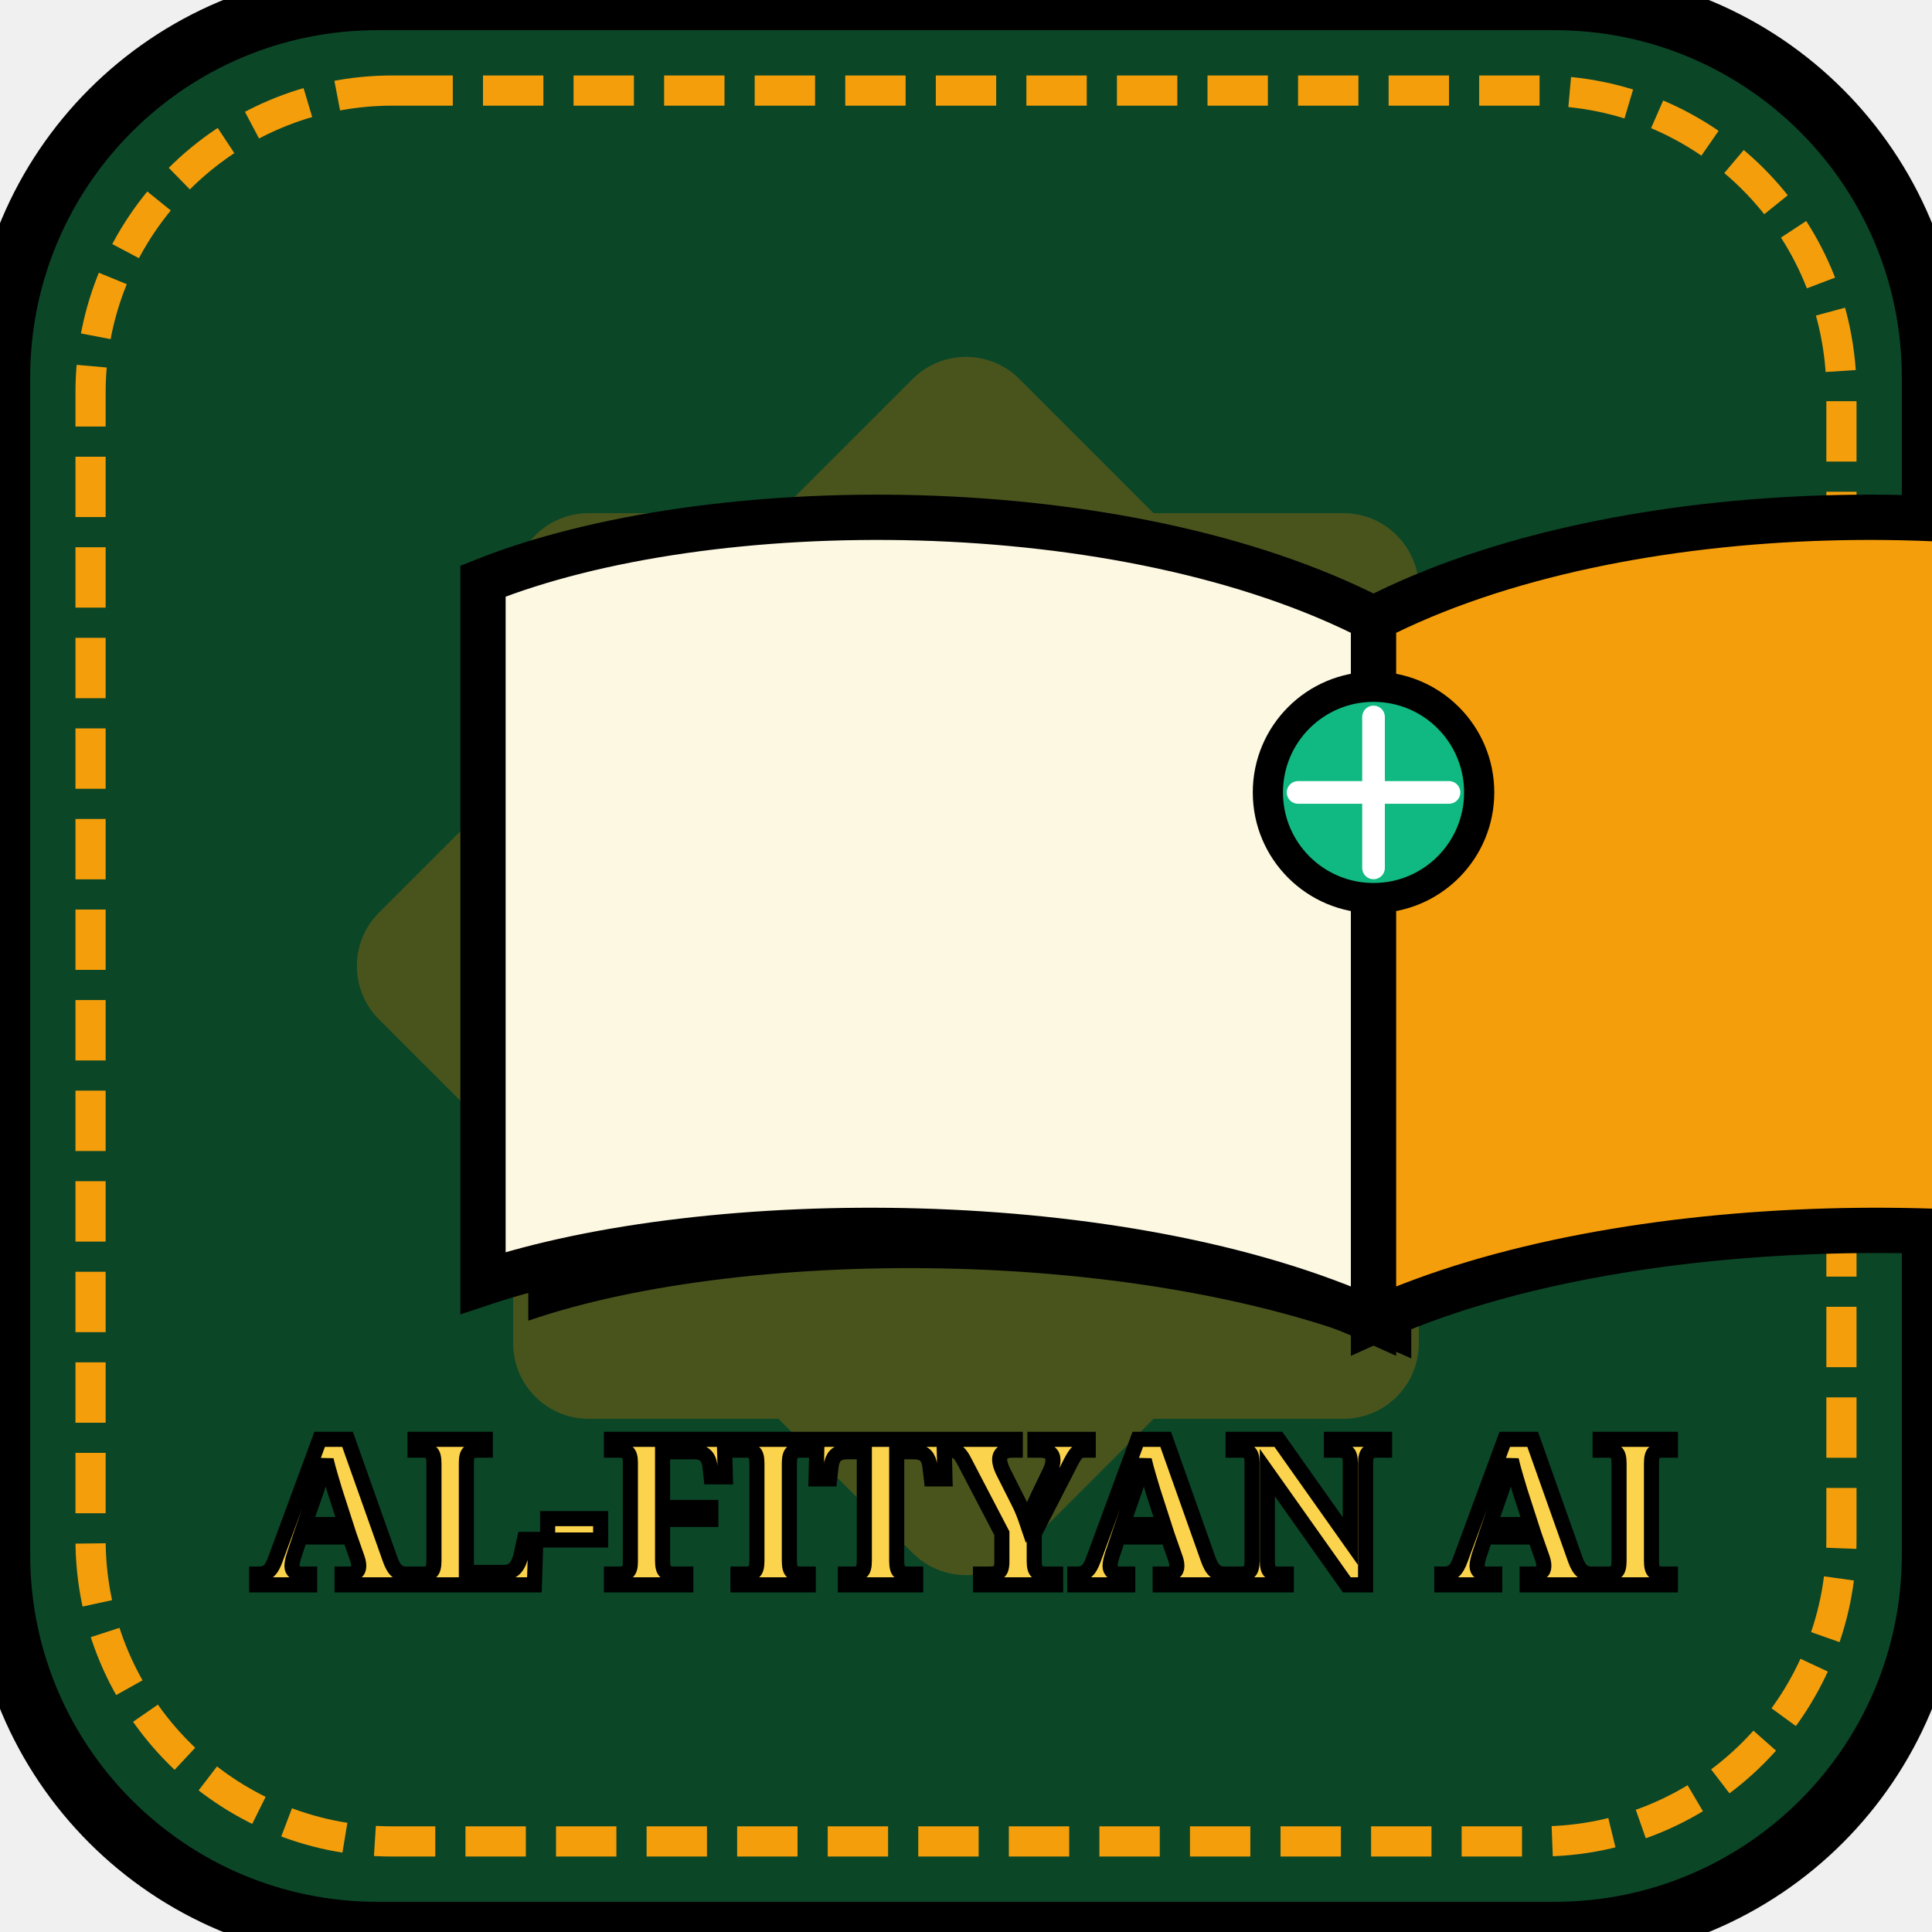
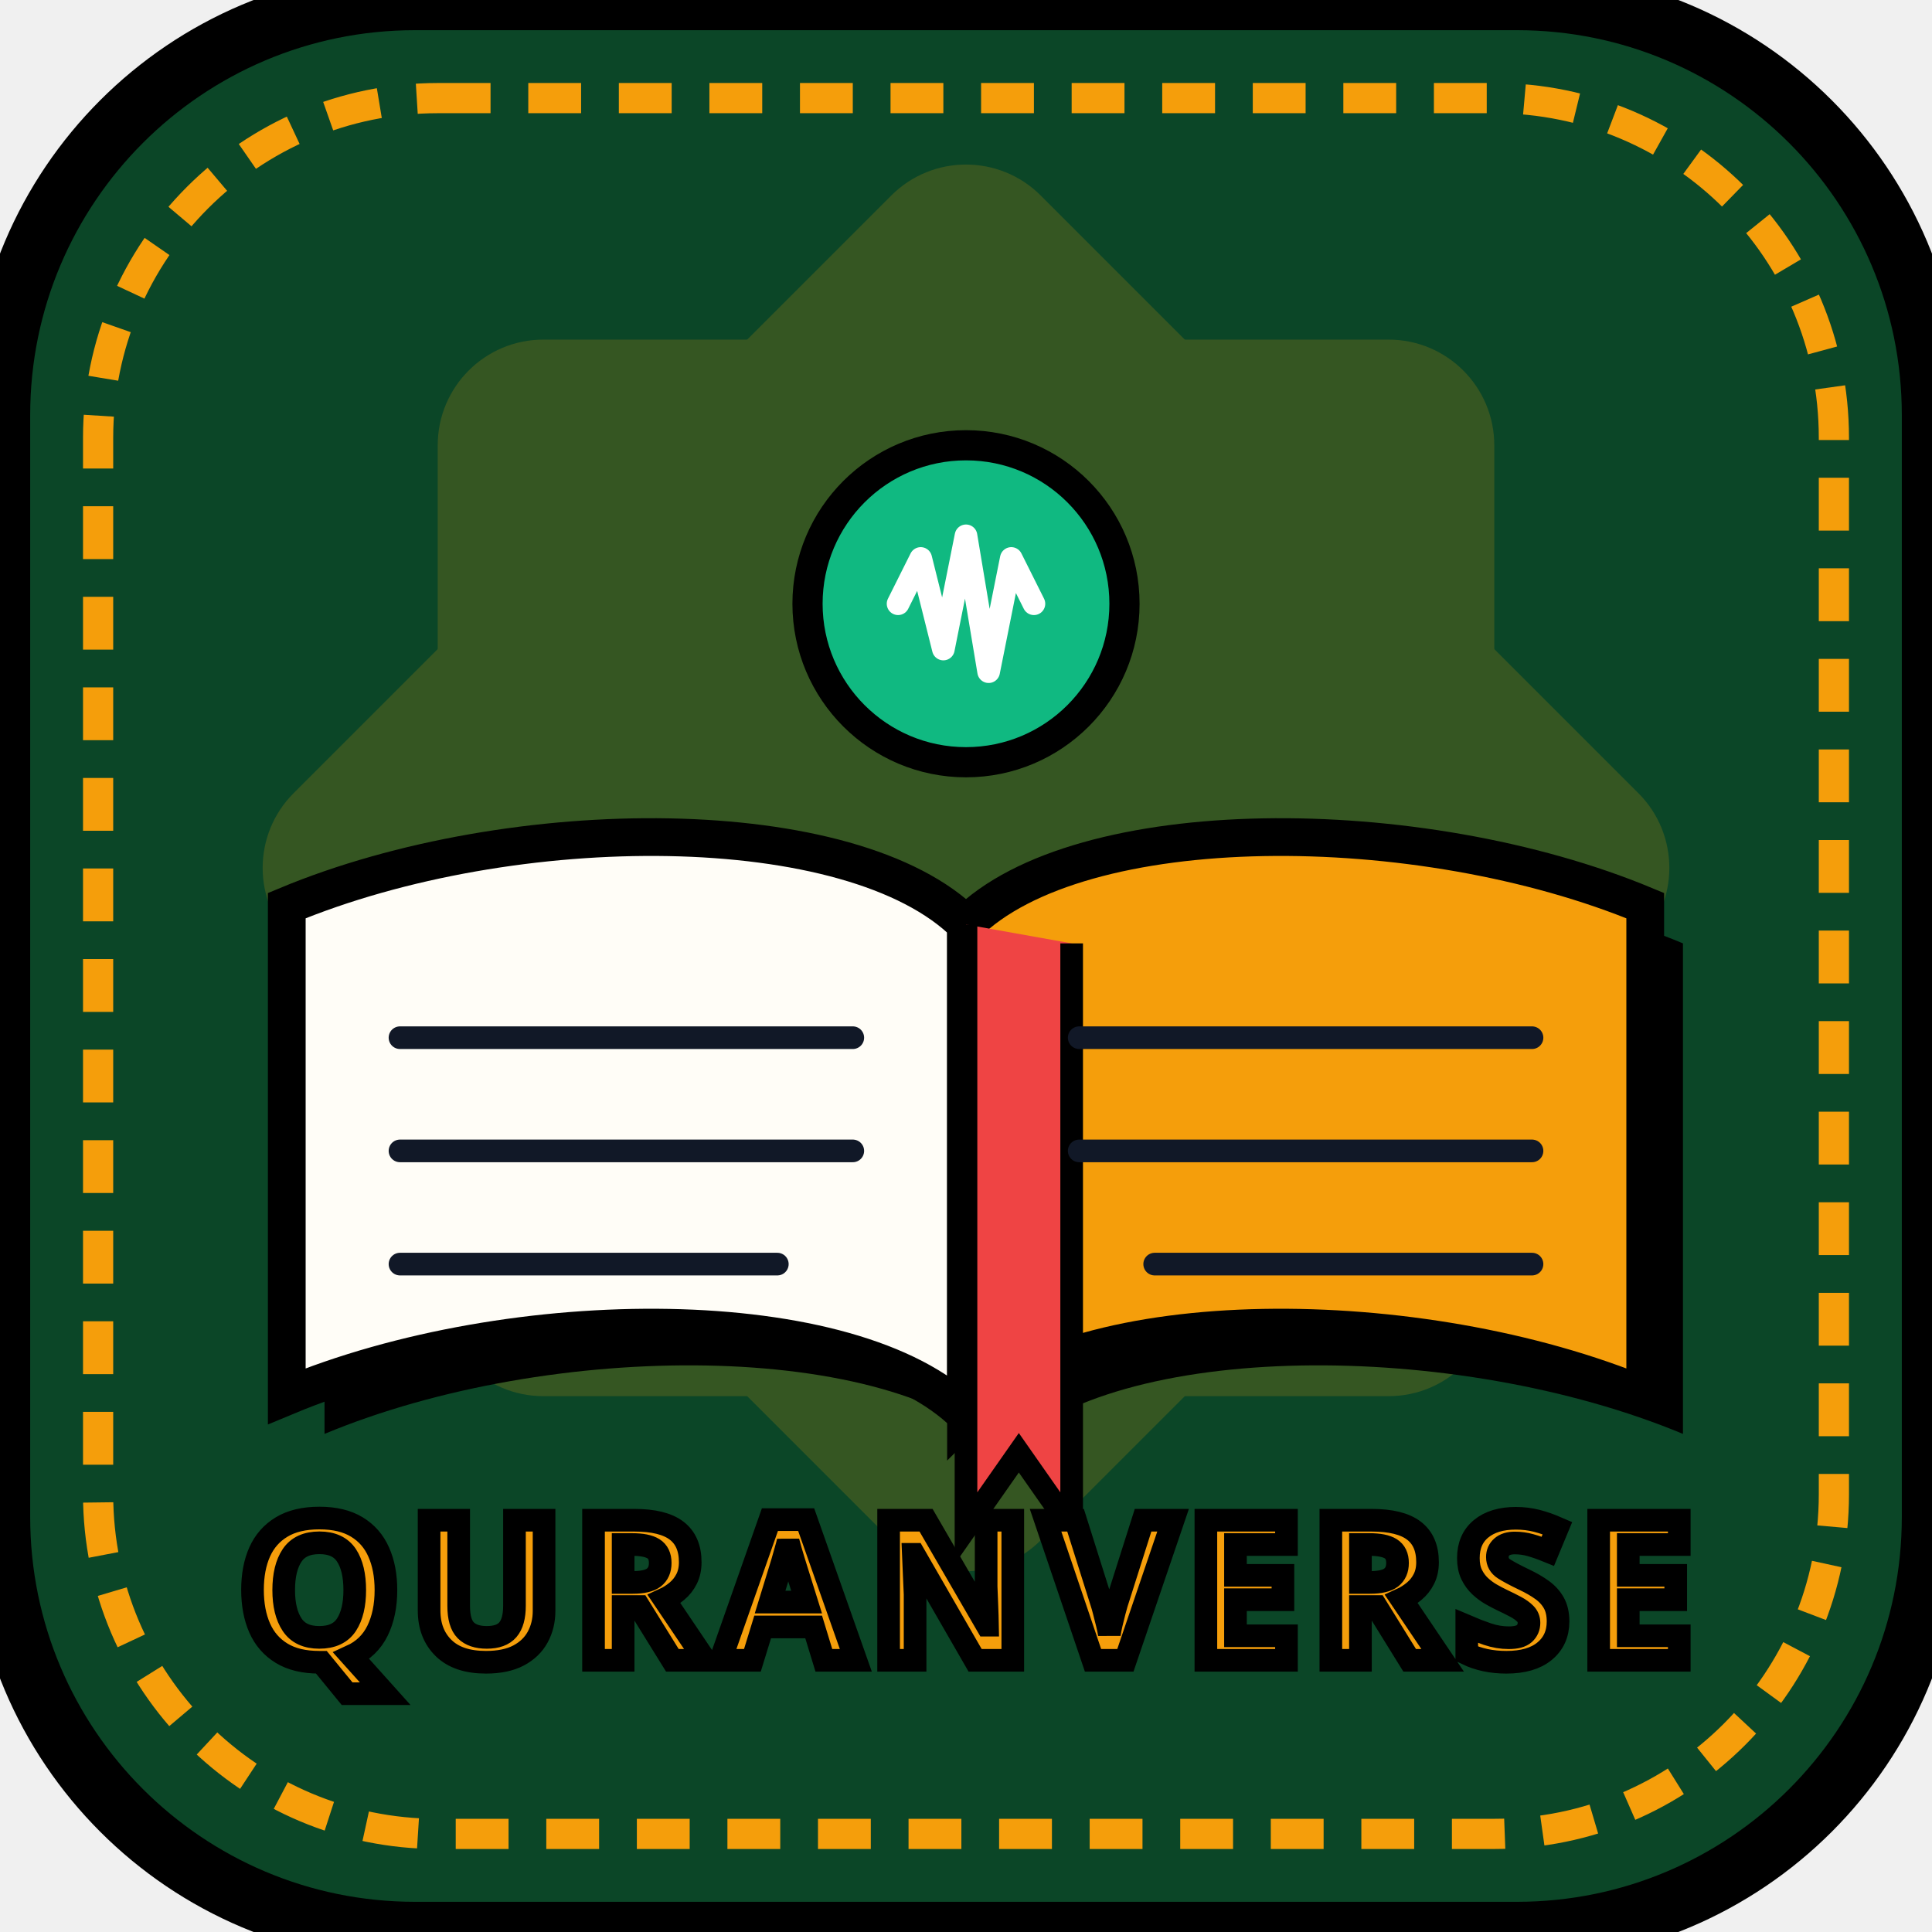
<svg xmlns="http://www.w3.org/2000/svg" viewBox="0 0 512 512" width="512" height="512">
-   <rect width="512" height="512" rx="100" fill="#0B4627" stroke="#000000" stroke-width="16" />
-   <rect x="24" y="24" width="464" height="464" rx="80" fill="none" stroke="#F59E0B" stroke-width="8" stroke-dasharray="16 8" />
-   <g transform="translate(256, 256)" fill="#D97706" opacity="0.3">
-     <rect x="-120" y="-120" width="240" height="240" rx="20" />
-     <rect x="-120" y="-120" width="240" height="240" rx="20" transform="rotate(45)" />
+   <rect width="512" height="512" rx="110" fill="#0B4627" stroke="#000000" stroke-width="16" />
+   <rect x="26" y="26" width="460" height="460" rx="90" fill="none" stroke="#F59E0B" stroke-width="8" stroke-dasharray="14 10" />
+   <g transform="translate(256, 230)" fill="#F59E0B" opacity="0.18">
+     <rect x="-140" y="-140" width="280" height="280" rx="28" />
+     <rect x="-140" y="-140" width="280" height="280" rx="28" transform="rotate(45)" />
  </g>
-   <g transform="translate(128, 140)">
-     <path d="M 12 24 C 70 0, 180 0, 246 34 L 246 220 C 180 190, 70 190, 12 210 Z" fill="#000000" />
-     <path d="M 0 14 C 60 -10, 170 -10, 236 24 L 236 210 C 170 180, 60 180, 0 200 Z" fill="#FDF8E2" stroke="#000000" stroke-width="12" />
-     <path d="M 236 24 C 302 -10, 412 -10, 472 14 L 472 200 C 412 180, 302 180, 236 210 Z" fill="#F59E0B" stroke="#000000" stroke-width="12" />
-     <circle cx="236" cy="70" r="28" fill="#10B981" stroke="#000000" stroke-width="8" />
-     <path d="M 236 50 L 236 90 M 216 70 L 256 70" stroke="#FFFFFF" stroke-width="6" stroke-linecap="round" />
+   <g transform="translate(256, 210)">
+     <path d="M -180 30 C -120 5, -30 5, 0 35 C 30 5, 120 5, 180 30 L 180 160 C 120 135, 30 135, 0 165 C -30 135, -120 135, -180 160 Z" fill="#000000" transform="translate(10, 10)" />
+     <path d="M -180 30 C -120 5, -30 5, 0 35 L 0 165 C -30 135, -120 135, -180 160 Z" fill="#FFFDF7" stroke="#000000" stroke-width="10" />
+     <path d="M 0 35 C 30 5, 120 5, 180 30 L 180 160 C 120 135, 30 135, 0 165 Z" fill="#F59E0B" stroke="#000000" stroke-width="10" />
+     <path d="M 0 35 L 0 195 L 14 175 L 28 195 L 28 40" fill="#EF4444" stroke="#000000" stroke-width="6" />
+     <line x1="-150" y1="65" x2="-30" y2="65" stroke="#111827" stroke-width="6" stroke-linecap="round" />
+     <line x1="-150" y1="95" x2="-30" y2="95" stroke="#111827" stroke-width="6" stroke-linecap="round" />
+     <line x1="-150" y1="125" x2="-50" y2="125" stroke="#111827" stroke-width="6" stroke-linecap="round" />
+     <line x1="30" y1="65" x2="150" y2="65" stroke="#111827" stroke-width="6" stroke-linecap="round" />
+     <line x1="30" y1="95" x2="150" y2="95" stroke="#111827" stroke-width="6" stroke-linecap="round" />
+     <line x1="50" y1="125" x2="150" y2="125" stroke="#111827" stroke-width="6" stroke-linecap="round" />
+     <g transform="translate(0, -50)">
+       <circle cx="0" cy="0" r="42" fill="#10B981" stroke="#000000" stroke-width="8" />
+       <path d="M -18 0 L -12 -12 L -6 12 L 0 -18 L 6 18 L 12 -12 L 18 0" stroke="#FFFFFF" stroke-width="6" stroke-linecap="round" stroke-linejoin="round" fill="none" />
+     </g>
  </g>
-   <text x="256" y="420" font-family="'Amiri', serif" font-weight="bold" font-size="54" fill="#FCD34D" text-anchor="middle" stroke="#000000" stroke-width="4">AL-FITYAN AI</text>
+   <text x="256" y="440" font-family="'Outfit', 'Plus Jakarta Sans', sans-serif" font-weight="900" font-size="52" fill="#F59E0B" text-anchor="middle" stroke="#000000" stroke-width="6" letter-spacing="4">QURANVERSE</text>
</svg>
